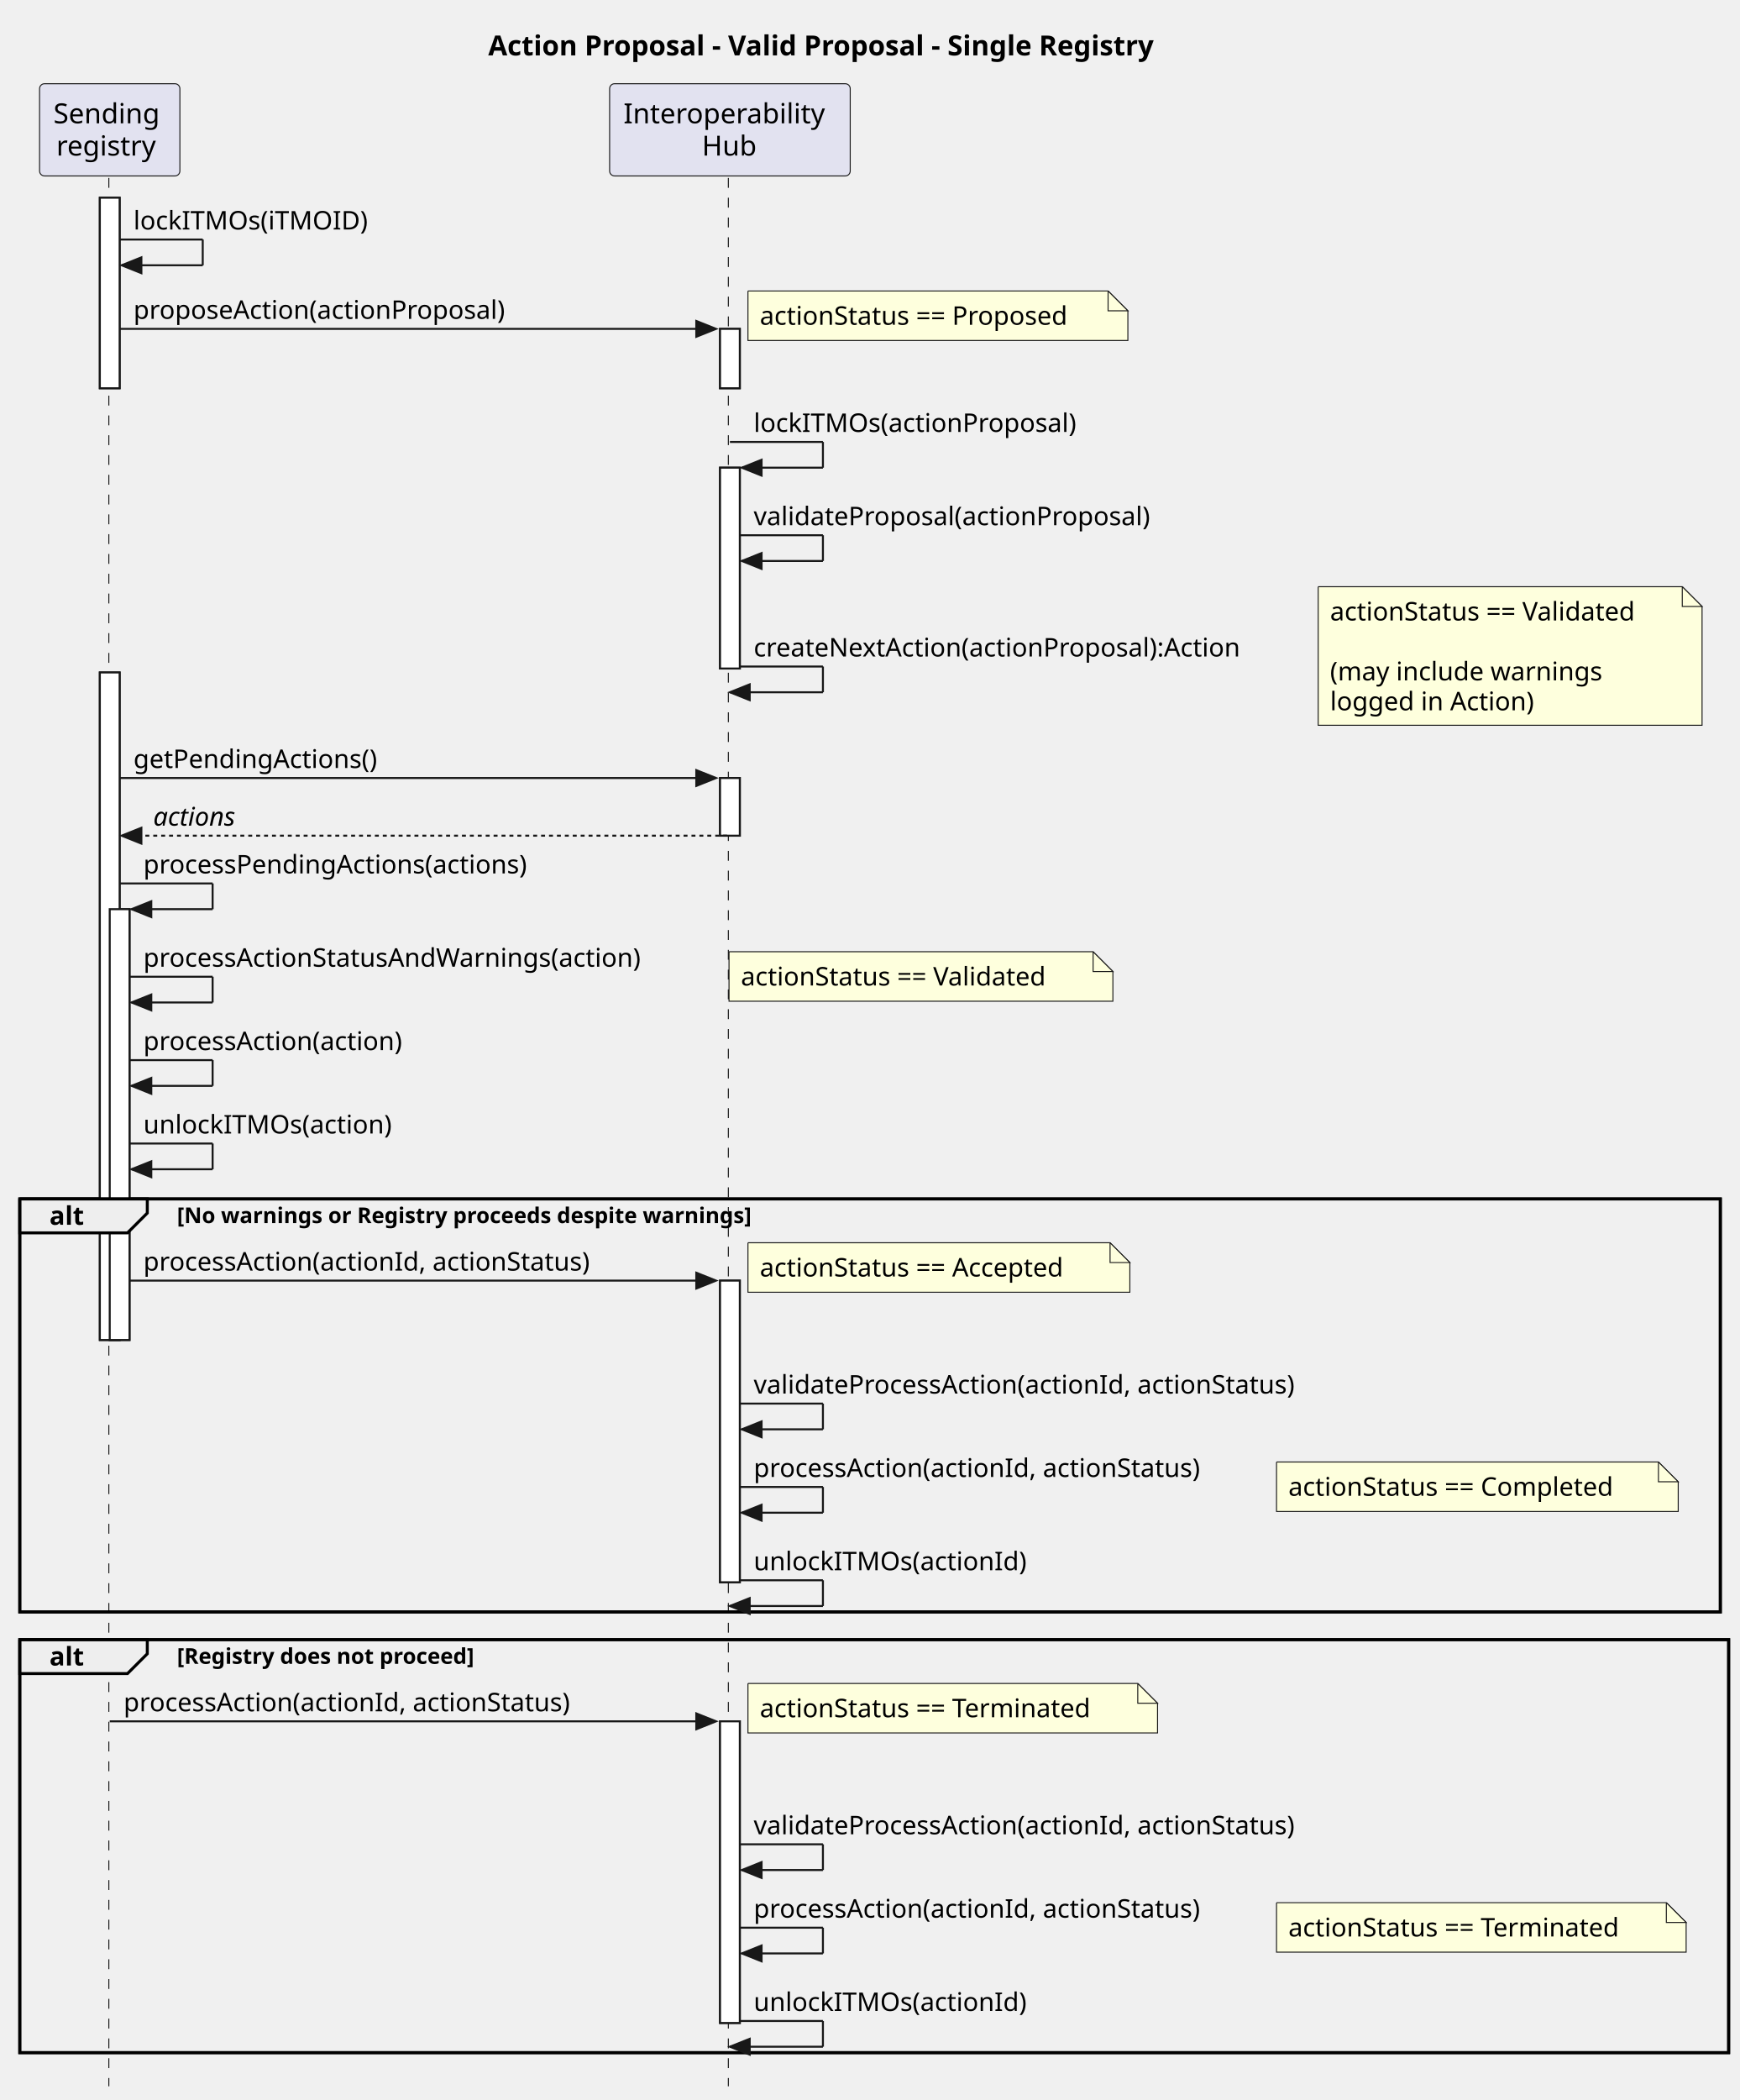
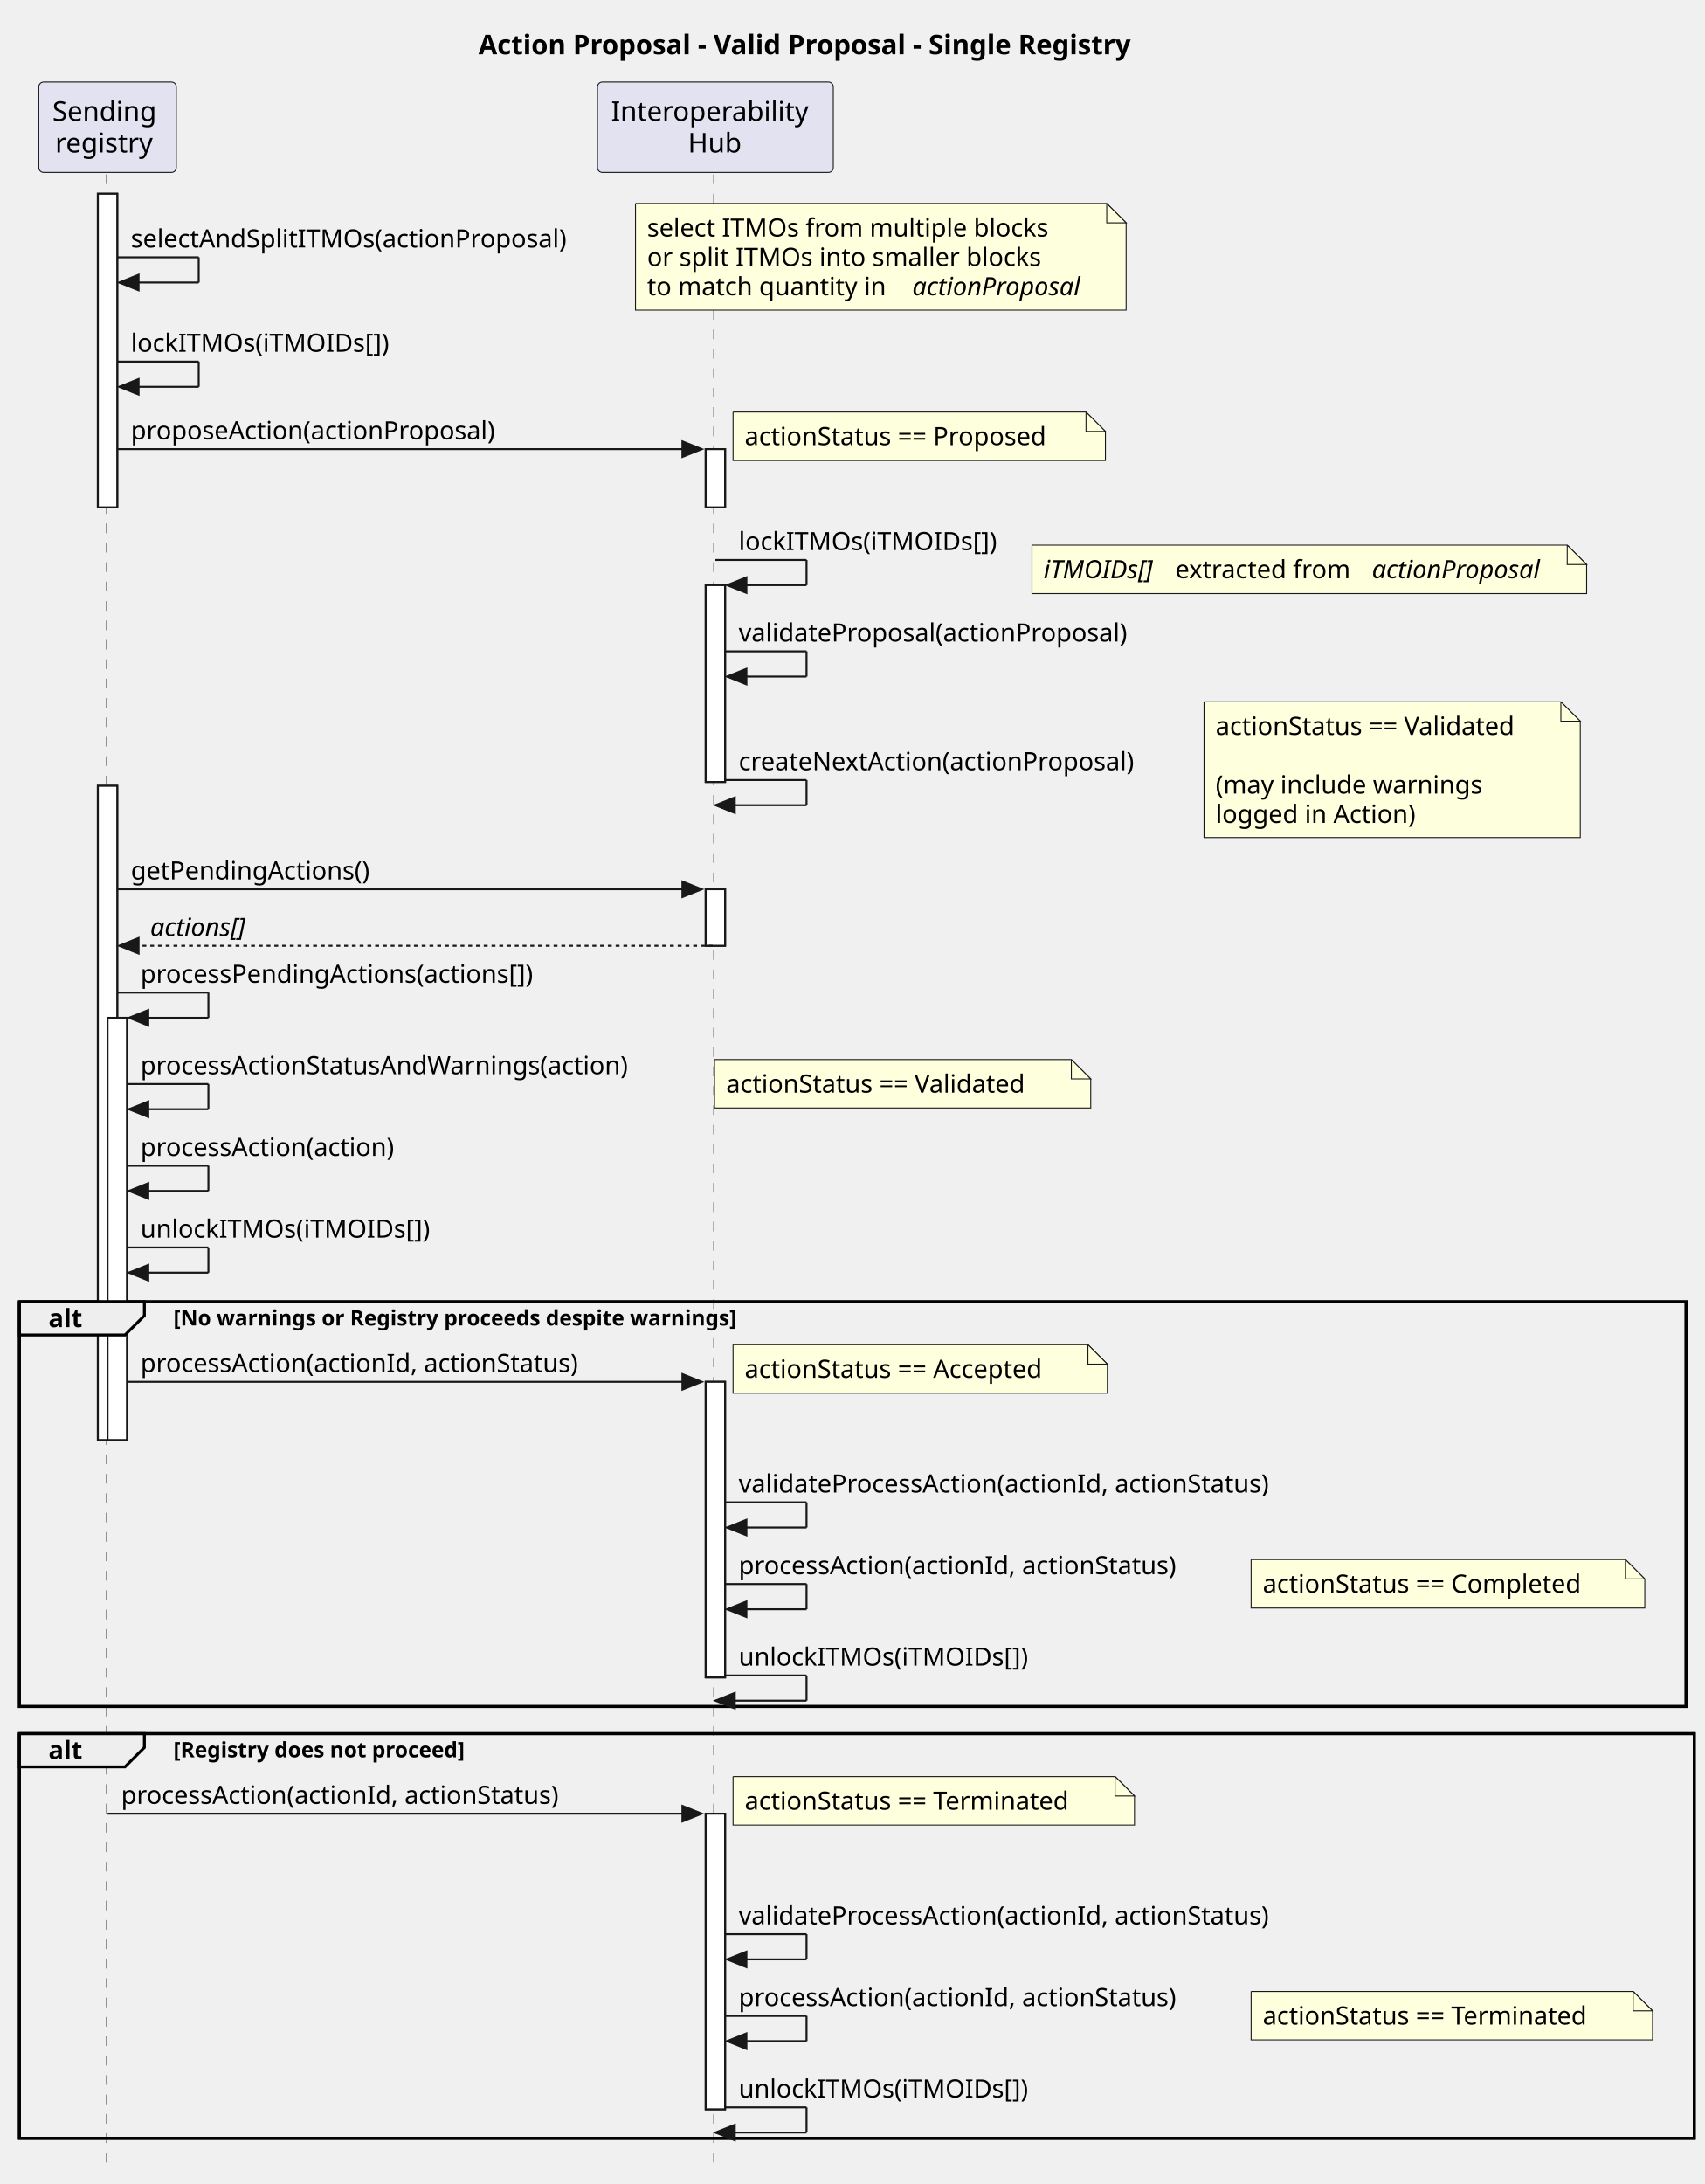
- <svg xmlns="http://www.w3.org/2000/svg" contentStyleType="text/css" data-diagram-type="SEQUENCE" height="1061px" preserveAspectRatio="none" style="width:879px;height:1061px;background:#FFFFFF;" version="1.1" viewBox="0 0 879 1061" width="879px" zoomAndPan="magnify">
+ <svg xmlns="http://www.w3.org/2000/svg" contentStyleType="text/css" data-diagram-type="SEQUENCE" height="1126px" preserveAspectRatio="none" style="width:879px;height:1126px;background:#FFFFFF;" version="1.1" viewBox="0 0 879 1126" width="879px" zoomAndPan="magnify">
  <defs />
  <g>
    <text fill="#000000" font-family="sans-serif" font-size="14" font-weight="bold" lengthAdjust="spacing" textLength="389.17" x="246.727" y="27.995">Action Proposal - Valid Proposal - Single Registry</text>
    <g>
-       <rect fill="#FFFFFF" height="96.266" style="stroke:#181818;stroke-width:1;" width="10" x="50.455" y="99.891" />
-     </g>
-     <g>
-       <rect fill="#FFFFFF" height="337.262" style="stroke:#181818;stroke-width:1;" width="10" x="50.455" y="339.754" />
-     </g>
-     <g>
-       <rect fill="#FFFFFF" height="217.664" style="stroke:#181818;stroke-width:1;" width="10" x="55.455" y="459.352" />
-     </g>
-     <g>
-       <rect fill="#FFFFFF" height="30" style="stroke:#181818;stroke-width:1;" width="10" x="363.887" y="166.156" />
-     </g>
-     <g>
-       <rect fill="#FFFFFF" height="101.465" style="stroke:#181818;stroke-width:1;" width="10" x="363.887" y="236.289" />
-     </g>
-     <g>
-       <rect fill="#FFFFFF" height="29.133" style="stroke:#181818;stroke-width:1;" width="10" x="363.887" y="393.086" />
-     </g>
-     <g>
-       <rect fill="#FFFFFF" height="152.398" style="stroke:#181818;stroke-width:1;" width="10" x="363.887" y="647.016" />
-     </g>
-     <g>
-       <rect fill="#FFFFFF" height="152.398" style="stroke:#181818;stroke-width:1;" width="10" x="363.887" y="869.68" />
-     </g>
-     <rect fill="transparent" height="208.664" style="stroke:#000000;stroke-width:1.5;" width="859.415" x="10" y="605.75" />
-     <rect fill="transparent" height="208.664" style="stroke:#000000;stroke-width:1.5;" width="863.624" x="10" y="828.414" />
-     <g>
-       <rect fill="transparent" height="964.188" width="8" x="51.455" y="89.891" />
-       <line style="stroke:#181818;stroke-width:0.5;stroke-dasharray:5.0,5.0;" x1="55" x2="55" y1="89.891" y2="1054.078" />
-     </g>
-     <g>
-       <rect fill="transparent" height="964.188" width="8" x="364.887" y="89.891" />
-       <line style="stroke:#181818;stroke-width:0.5;stroke-dasharray:5.0,5.0;" x1="368.092" x2="368.092" y1="89.891" y2="1054.078" />
+       <rect fill="#FFFFFF" height="161.664" style="stroke:#181818;stroke-width:1;" width="10" x="50.455" y="99.891" />
+     </g>
+     <g>
+       <rect fill="#FFFFFF" height="337.262" style="stroke:#181818;stroke-width:1;" width="10" x="50.455" y="405.152" />
+     </g>
+     <g>
+       <rect fill="#FFFFFF" height="217.664" style="stroke:#181818;stroke-width:1;" width="10" x="55.455" y="524.75" />
+     </g>
+     <g>
+       <rect fill="#FFFFFF" height="30" style="stroke:#181818;stroke-width:1;" width="10" x="363.887" y="231.555" />
+     </g>
+     <g>
+       <rect fill="#FFFFFF" height="101.465" style="stroke:#181818;stroke-width:1;" width="10" x="363.887" y="301.688" />
+     </g>
+     <g>
+       <rect fill="#FFFFFF" height="29.133" style="stroke:#181818;stroke-width:1;" width="10" x="363.887" y="458.484" />
+     </g>
+     <g>
+       <rect fill="#FFFFFF" height="152.398" style="stroke:#181818;stroke-width:1;" width="10" x="363.887" y="712.414" />
+     </g>
+     <g>
+       <rect fill="#FFFFFF" height="152.398" style="stroke:#181818;stroke-width:1;" width="10" x="363.887" y="935.078" />
+     </g>
+     <rect fill="transparent" height="208.664" style="stroke:#000000;stroke-width:1.5;" width="859.415" x="10" y="671.148" />
+     <rect fill="transparent" height="208.664" style="stroke:#000000;stroke-width:1.5;" width="863.624" x="10" y="893.812" />
+     <g>
+       <rect fill="transparent" height="1029.586" width="8" x="51.455" y="89.891" />
+       <line style="stroke:#181818;stroke-width:0.5;stroke-dasharray:5.0,5.0;" x1="55" x2="55" y1="89.891" y2="1119.477" />
+     </g>
+     <g>
+       <rect fill="transparent" height="1029.586" width="8" x="364.887" y="89.891" />
+       <line style="stroke:#181818;stroke-width:0.5;stroke-dasharray:5.0,5.0;" x1="368.092" x2="368.092" y1="89.891" y2="1119.477" />
    </g>
    <rect fill="#E2E2F0" height="46.594" rx="2.5" ry="2.5" style="stroke:#181818;stroke-width:0.5;" width="70.909" x="20" y="42.297" />
    <text fill="#000000" font-family="sans-serif" font-size="14" lengthAdjust="spacing" textLength="56.909" x="27" y="62.292">Sending</text>
    <text fill="#000000" font-family="sans-serif" font-size="14" lengthAdjust="spacing" textLength="53.97" x="28.47" y="78.589">registry</text>
    <rect fill="#E2E2F0" height="46.594" rx="2.5" ry="2.5" style="stroke:#181818;stroke-width:0.5;" width="121.591" x="308.092" y="42.297" />
    <text fill="#000000" font-family="sans-serif" font-size="14" lengthAdjust="spacing" textLength="107.591" x="315.092" y="62.292">Interoperability</text>
    <text fill="#000000" font-family="sans-serif" font-size="14" lengthAdjust="spacing" textLength="28.287" x="354.744" y="78.589">Hub</text>
    <g>
-       <rect fill="#FFFFFF" height="96.266" style="stroke:#181818;stroke-width:1;" width="10" x="50.455" y="99.891" />
-     </g>
-     <g>
-       <rect fill="#FFFFFF" height="337.262" style="stroke:#181818;stroke-width:1;" width="10" x="50.455" y="339.754" />
-     </g>
-     <g>
-       <rect fill="#FFFFFF" height="217.664" style="stroke:#181818;stroke-width:1;" width="10" x="55.455" y="459.352" />
-     </g>
-     <g>
-       <rect fill="#FFFFFF" height="30" style="stroke:#181818;stroke-width:1;" width="10" x="363.887" y="166.156" />
-     </g>
-     <g>
-       <rect fill="#FFFFFF" height="101.465" style="stroke:#181818;stroke-width:1;" width="10" x="363.887" y="236.289" />
-     </g>
-     <g>
-       <rect fill="#FFFFFF" height="29.133" style="stroke:#181818;stroke-width:1;" width="10" x="363.887" y="393.086" />
-     </g>
-     <g>
-       <rect fill="#FFFFFF" height="152.398" style="stroke:#181818;stroke-width:1;" width="10" x="363.887" y="647.016" />
-     </g>
-     <g>
-       <rect fill="#FFFFFF" height="152.398" style="stroke:#181818;stroke-width:1;" width="10" x="363.887" y="869.68" />
-     </g>
-     <line style="stroke:#181818;stroke-width:1;" x1="60.455" x2="102.455" y1="121.023" y2="121.023" />
-     <line style="stroke:#181818;stroke-width:1;" x1="102.455" x2="102.455" y1="121.023" y2="134.023" />
-     <line style="stroke:#181818;stroke-width:1;" x1="61.455" x2="102.455" y1="134.023" y2="134.023" />
-     <polygon fill="#181818" points="71.455,130.023,61.455,134.023,71.455,138.023" style="stroke:#181818;stroke-width:1;" />
-     <text fill="#000000" font-family="sans-serif" font-size="13" lengthAdjust="spacing" textLength="123.227" x="67.455" y="115.957">lockITMOs(iTMOID)</text>
-     <polygon fill="#181818" points="351.887,162.156,361.887,166.156,351.887,170.156" style="stroke:#181818;stroke-width:1;" />
-     <line style="stroke:#181818;stroke-width:1;" x1="60.455" x2="357.887" y1="166.156" y2="166.156" />
-     <text fill="#000000" font-family="sans-serif" font-size="13" lengthAdjust="spacing" textLength="199.323" x="67.455" y="161.09">proposeAction(actionProposal)</text>
-     <path d="M378,147.023 L378,172.023 L570,172.023 L570,157.023 L560,147.023 L378,147.023 " fill="#FEFFDD" style="stroke:#181818;stroke-width:0.5;" />
-     <path d="M560,147.023 L560,157.023 L570,157.023 L560,147.023 " fill="#FEFFDD" style="stroke:#181818;stroke-width:0.5;" />
-     <text fill="#000000" font-family="sans-serif" font-size="13" lengthAdjust="spacing" textLength="171.856" x="384" y="164.09">actionStatus == Proposed</text>
-     <line style="stroke:#181818;stroke-width:1;" x1="368.887" x2="415.887" y1="223.289" y2="223.289" />
-     <line style="stroke:#181818;stroke-width:1;" x1="415.887" x2="415.887" y1="223.289" y2="236.289" />
-     <line style="stroke:#181818;stroke-width:1;" x1="374.887" x2="415.887" y1="236.289" y2="236.289" />
-     <polygon fill="#181818" points="384.887,232.289,374.887,236.289,384.887,240.289" style="stroke:#181818;stroke-width:1;" />
-     <text fill="#000000" font-family="sans-serif" font-size="13" lengthAdjust="spacing" textLength="172.091" x="380.887" y="218.223">lockITMOs(actionProposal)</text>
-     <line style="stroke:#181818;stroke-width:1;" x1="373.887" x2="415.887" y1="270.422" y2="270.422" />
-     <line style="stroke:#181818;stroke-width:1;" x1="415.887" x2="415.887" y1="270.422" y2="283.422" />
-     <line style="stroke:#181818;stroke-width:1;" x1="374.887" x2="415.887" y1="283.422" y2="283.422" />
-     <polygon fill="#181818" points="384.887,279.422,374.887,283.422,384.887,287.422" style="stroke:#181818;stroke-width:1;" />
-     <text fill="#000000" font-family="sans-serif" font-size="13" lengthAdjust="spacing" textLength="213.745" x="380.887" y="265.356">validateProposal(actionProposal)</text>
-     <line style="stroke:#181818;stroke-width:1;" x1="373.887" x2="415.887" y1="336.754" y2="336.754" />
-     <line style="stroke:#181818;stroke-width:1;" x1="415.887" x2="415.887" y1="336.754" y2="349.754" />
-     <line style="stroke:#181818;stroke-width:1;" x1="368.887" x2="415.887" y1="349.754" y2="349.754" />
-     <polygon fill="#181818" points="378.887,345.754,368.887,349.754,378.887,353.754" style="stroke:#181818;stroke-width:1;" />
-     <text fill="#000000" font-family="sans-serif" font-size="13" lengthAdjust="spacing" textLength="264.183" x="380.887" y="331.688">createNextAction(actionProposal):Action</text>
-     <path d="M666.183,296.422 L666.183,366.422 L860.183,366.422 L860.183,306.422 L850.183,296.422 L666.183,296.422 " fill="#FEFFDD" style="stroke:#181818;stroke-width:0.5;" />
-     <path d="M850.183,296.422 L850.183,306.422 L860.183,306.422 L850.183,296.422 " fill="#FEFFDD" style="stroke:#181818;stroke-width:0.5;" />
-     <text fill="#000000" font-family="sans-serif" font-size="13" lengthAdjust="spacing" textLength="173.139" x="672.183" y="313.489">actionStatus == Validated</text>
-     <text fill="#000000" font-family="sans-serif" font-size="13" lengthAdjust="spacing" textLength="4.132" x="672.183" y="328.622"> </text>
-     <text fill="#000000" font-family="sans-serif" font-size="13" lengthAdjust="spacing" textLength="147.818" x="672.183" y="343.754">(may include warnings</text>
-     <text fill="#000000" font-family="sans-serif" font-size="13" lengthAdjust="spacing" textLength="110.449" x="672.183" y="358.887">logged in Action)</text>
-     <polygon fill="#181818" points="351.887,389.086,361.887,393.086,351.887,397.086" style="stroke:#181818;stroke-width:1;" />
-     <line style="stroke:#181818;stroke-width:1;" x1="60.455" x2="357.887" y1="393.086" y2="393.086" />
-     <text fill="#000000" font-family="sans-serif" font-size="13" lengthAdjust="spacing" textLength="131.638" x="67.455" y="388.02">getPendingActions()</text>
-     <polygon fill="#181818" points="71.455,418.219,61.455,422.219,71.455,426.219" style="stroke:#181818;stroke-width:1;" />
-     <line style="stroke:#181818;stroke-width:1;stroke-dasharray:2.0,2.0;" x1="65.455" x2="367.887" y1="422.219" y2="422.219" />
-     <text fill="#000000" font-family="sans-serif" font-size="13" font-style="italic" lengthAdjust="spacing" textLength="46.789" x="77.455" y="417.153">actions</text>
-     <line style="stroke:#181818;stroke-width:1;" x1="60.455" x2="107.455" y1="446.352" y2="446.352" />
-     <line style="stroke:#181818;stroke-width:1;" x1="107.455" x2="107.455" y1="446.352" y2="459.352" />
-     <line style="stroke:#181818;stroke-width:1;" x1="66.455" x2="107.455" y1="459.352" y2="459.352" />
-     <polygon fill="#181818" points="76.455,455.352,66.455,459.352,76.455,463.352" style="stroke:#181818;stroke-width:1;" />
-     <text fill="#000000" font-family="sans-serif" font-size="13" lengthAdjust="spacing" textLength="207.321" x="72.455" y="441.286">processPendingActions(actions)</text>
-     <line style="stroke:#181818;stroke-width:1;" x1="65.455" x2="107.455" y1="493.484" y2="493.484" />
-     <line style="stroke:#181818;stroke-width:1;" x1="107.455" x2="107.455" y1="493.484" y2="506.484" />
-     <line style="stroke:#181818;stroke-width:1;" x1="66.455" x2="107.455" y1="506.484" y2="506.484" />
-     <polygon fill="#181818" points="76.455,502.484,66.455,506.484,76.455,510.484" style="stroke:#181818;stroke-width:1;" />
-     <text fill="#000000" font-family="sans-serif" font-size="13" lengthAdjust="spacing" textLength="269.433" x="72.455" y="488.418">processActionStatusAndWarnings(action)</text>
-     <path d="M368.433,480.852 L368.433,505.852 L562.433,505.852 L562.433,490.852 L552.433,480.852 L368.433,480.852 " fill="#FEFFDD" style="stroke:#181818;stroke-width:0.5;" />
-     <path d="M552.433,480.852 L552.433,490.852 L562.433,490.852 L552.433,480.852 " fill="#FEFFDD" style="stroke:#181818;stroke-width:0.5;" />
-     <text fill="#000000" font-family="sans-serif" font-size="13" lengthAdjust="spacing" textLength="173.139" x="374.433" y="497.918">actionStatus == Validated</text>
-     <line style="stroke:#181818;stroke-width:1;" x1="65.455" x2="107.455" y1="535.617" y2="535.617" />
-     <line style="stroke:#181818;stroke-width:1;" x1="107.455" x2="107.455" y1="535.617" y2="548.617" />
-     <line style="stroke:#181818;stroke-width:1;" x1="66.455" x2="107.455" y1="548.617" y2="548.617" />
-     <polygon fill="#181818" points="76.455,544.617,66.455,548.617,76.455,552.617" style="stroke:#181818;stroke-width:1;" />
-     <text fill="#000000" font-family="sans-serif" font-size="13" lengthAdjust="spacing" textLength="141.343" x="72.455" y="530.551">processAction(action)</text>
-     <line style="stroke:#181818;stroke-width:1;" x1="65.455" x2="107.455" y1="577.75" y2="577.75" />
-     <line style="stroke:#181818;stroke-width:1;" x1="107.455" x2="107.455" y1="577.75" y2="590.75" />
-     <line style="stroke:#181818;stroke-width:1;" x1="66.455" x2="107.455" y1="590.75" y2="590.75" />
-     <polygon fill="#181818" points="76.455,586.75,66.455,590.75,76.455,594.75" style="stroke:#181818;stroke-width:1;" />
-     <text fill="#000000" font-family="sans-serif" font-size="13" lengthAdjust="spacing" textLength="132.875" x="72.455" y="572.684">unlockITMOs(action)</text>
-     <path d="M10,605.75 L74.443,605.75 L74.443,612.883 L64.443,622.883 L10,622.883 L10,605.75 " fill="#EEEEEE" style="stroke:#000000;stroke-width:1.5;" />
-     <rect fill="transparent" height="208.664" style="stroke:#000000;stroke-width:1.5;" width="859.415" x="10" y="605.75" />
-     <text fill="#000000" font-family="sans-serif" font-size="13" font-weight="bold" lengthAdjust="spacing" textLength="19.443" x="25" y="618.817">alt</text>
-     <text fill="#000000" font-family="sans-serif" font-size="11" font-weight="bold" lengthAdjust="spacing" textLength="331.445" x="89.443" y="617.96">[No warnings or Registry proceeds despite warnings]</text>
-     <polygon fill="#181818" points="351.887,643.016,361.887,647.016,351.887,651.016" style="stroke:#181818;stroke-width:1;" />
-     <line style="stroke:#181818;stroke-width:1;" x1="65.455" x2="357.887" y1="647.016" y2="647.016" />
-     <text fill="#000000" font-family="sans-serif" font-size="13" lengthAdjust="spacing" textLength="243.134" x="72.455" y="641.95">processAction(actionId, actionStatus)</text>
-     <path d="M378,627.883 L378,652.883 L571,652.883 L571,637.883 L561,627.883 L378,627.883 " fill="#FEFFDD" style="stroke:#181818;stroke-width:0.5;" />
-     <path d="M561,627.883 L561,637.883 L571,637.883 L561,627.883 " fill="#FEFFDD" style="stroke:#181818;stroke-width:0.5;" />
-     <text fill="#000000" font-family="sans-serif" font-size="13" lengthAdjust="spacing" textLength="172.275" x="384" y="644.95">actionStatus == Accepted</text>
-     <line style="stroke:#181818;stroke-width:1;" x1="373.887" x2="415.887" y1="709.148" y2="709.148" />
-     <line style="stroke:#181818;stroke-width:1;" x1="415.887" x2="415.887" y1="709.148" y2="722.148" />
-     <line style="stroke:#181818;stroke-width:1;" x1="374.887" x2="415.887" y1="722.148" y2="722.148" />
-     <polygon fill="#181818" points="384.887,718.148,374.887,722.148,384.887,726.148" style="stroke:#181818;stroke-width:1;" />
-     <text fill="#000000" font-family="sans-serif" font-size="13" lengthAdjust="spacing" textLength="294.918" x="380.887" y="704.082">validateProcessAction(actionId, actionStatus)</text>
-     <line style="stroke:#181818;stroke-width:1;" x1="373.887" x2="415.887" y1="751.281" y2="751.281" />
-     <line style="stroke:#181818;stroke-width:1;" x1="415.887" x2="415.887" y1="751.281" y2="764.281" />
-     <line style="stroke:#181818;stroke-width:1;" x1="374.887" x2="415.887" y1="764.281" y2="764.281" />
-     <polygon fill="#181818" points="384.887,760.281,374.887,764.281,384.887,768.281" style="stroke:#181818;stroke-width:1;" />
-     <text fill="#000000" font-family="sans-serif" font-size="13" lengthAdjust="spacing" textLength="243.134" x="380.887" y="746.215">processAction(actionId, actionStatus)</text>
-     <path d="M645.134,738.648 L645.134,763.648 L848.134,763.648 L848.134,748.648 L838.134,738.648 L645.134,738.648 " fill="#FEFFDD" style="stroke:#181818;stroke-width:0.5;" />
-     <path d="M838.134,738.648 L838.134,748.648 L848.134,748.648 L838.134,738.648 " fill="#FEFFDD" style="stroke:#181818;stroke-width:0.5;" />
-     <text fill="#000000" font-family="sans-serif" font-size="13" lengthAdjust="spacing" textLength="182.394" x="651.134" y="755.715">actionStatus == Completed</text>
-     <line style="stroke:#181818;stroke-width:1;" x1="373.887" x2="415.887" y1="798.414" y2="798.414" />
-     <line style="stroke:#181818;stroke-width:1;" x1="415.887" x2="415.887" y1="798.414" y2="811.414" />
-     <line style="stroke:#181818;stroke-width:1;" x1="368.887" x2="415.887" y1="811.414" y2="811.414" />
-     <polygon fill="#181818" points="378.887,807.414,368.887,811.414,378.887,815.414" style="stroke:#181818;stroke-width:1;" />
-     <text fill="#000000" font-family="sans-serif" font-size="13" lengthAdjust="spacing" textLength="144.961" x="380.887" y="793.348">unlockITMOs(actionId)</text>
-     <path d="M10,828.414 L74.443,828.414 L74.443,835.547 L64.443,845.547 L10,845.547 L10,828.414 " fill="#EEEEEE" style="stroke:#000000;stroke-width:1.5;" />
-     <rect fill="transparent" height="208.664" style="stroke:#000000;stroke-width:1.5;" width="863.624" x="10" y="828.414" />
-     <text fill="#000000" font-family="sans-serif" font-size="13" font-weight="bold" lengthAdjust="spacing" textLength="19.443" x="25" y="841.481">alt</text>
-     <text fill="#000000" font-family="sans-serif" font-size="11" font-weight="bold" lengthAdjust="spacing" textLength="173.776" x="89.443" y="840.625">[Registry does not proceed]</text>
-     <polygon fill="#181818" points="351.887,865.68,361.887,869.68,351.887,873.68" style="stroke:#181818;stroke-width:1;" />
-     <line style="stroke:#181818;stroke-width:1;" x1="55.455" x2="357.887" y1="869.68" y2="869.68" />
-     <text fill="#000000" font-family="sans-serif" font-size="13" lengthAdjust="spacing" textLength="243.134" x="62.455" y="864.614">processAction(actionId, actionStatus)</text>
-     <path d="M378,850.547 L378,875.547 L585,875.547 L585,860.547 L575,850.547 L378,850.547 " fill="#FEFFDD" style="stroke:#181818;stroke-width:0.5;" />
-     <path d="M575,850.547 L575,860.547 L585,860.547 L575,850.547 " fill="#FEFFDD" style="stroke:#181818;stroke-width:0.5;" />
-     <text fill="#000000" font-family="sans-serif" font-size="13" lengthAdjust="spacing" textLength="186.602" x="384" y="867.614">actionStatus == Terminated</text>
-     <line style="stroke:#181818;stroke-width:1;" x1="373.887" x2="415.887" y1="931.812" y2="931.812" />
-     <line style="stroke:#181818;stroke-width:1;" x1="415.887" x2="415.887" y1="931.812" y2="944.812" />
-     <line style="stroke:#181818;stroke-width:1;" x1="374.887" x2="415.887" y1="944.812" y2="944.812" />
-     <polygon fill="#181818" points="384.887,940.812,374.887,944.812,384.887,948.812" style="stroke:#181818;stroke-width:1;" />
-     <text fill="#000000" font-family="sans-serif" font-size="13" lengthAdjust="spacing" textLength="294.918" x="380.887" y="926.747">validateProcessAction(actionId, actionStatus)</text>
-     <line style="stroke:#181818;stroke-width:1;" x1="373.887" x2="415.887" y1="973.945" y2="973.945" />
-     <line style="stroke:#181818;stroke-width:1;" x1="415.887" x2="415.887" y1="973.945" y2="986.945" />
-     <line style="stroke:#181818;stroke-width:1;" x1="374.887" x2="415.887" y1="986.945" y2="986.945" />
-     <polygon fill="#181818" points="384.887,982.945,374.887,986.945,384.887,990.945" style="stroke:#181818;stroke-width:1;" />
-     <text fill="#000000" font-family="sans-serif" font-size="13" lengthAdjust="spacing" textLength="243.134" x="380.887" y="968.879">processAction(actionId, actionStatus)</text>
-     <path d="M645.134,961.312 L645.134,986.312 L852.134,986.312 L852.134,971.312 L842.134,961.312 L645.134,961.312 " fill="#FEFFDD" style="stroke:#181818;stroke-width:0.5;" />
-     <path d="M842.134,961.312 L842.134,971.312 L852.134,971.312 L842.134,961.312 " fill="#FEFFDD" style="stroke:#181818;stroke-width:0.5;" />
-     <text fill="#000000" font-family="sans-serif" font-size="13" lengthAdjust="spacing" textLength="186.602" x="651.134" y="978.379">actionStatus == Terminated</text>
-     <line style="stroke:#181818;stroke-width:1;" x1="373.887" x2="415.887" y1="1021.078" y2="1021.078" />
-     <line style="stroke:#181818;stroke-width:1;" x1="415.887" x2="415.887" y1="1021.078" y2="1034.078" />
-     <line style="stroke:#181818;stroke-width:1;" x1="368.887" x2="415.887" y1="1034.078" y2="1034.078" />
-     <polygon fill="#181818" points="378.887,1030.078,368.887,1034.078,378.887,1038.078" style="stroke:#181818;stroke-width:1;" />
-     <text fill="#000000" font-family="sans-serif" font-size="13" lengthAdjust="spacing" textLength="144.961" x="380.887" y="1016.012">unlockITMOs(actionId)</text>
+       <rect fill="#FFFFFF" height="161.664" style="stroke:#181818;stroke-width:1;" width="10" x="50.455" y="99.891" />
+     </g>
+     <g>
+       <rect fill="#FFFFFF" height="337.262" style="stroke:#181818;stroke-width:1;" width="10" x="50.455" y="405.152" />
+     </g>
+     <g>
+       <rect fill="#FFFFFF" height="217.664" style="stroke:#181818;stroke-width:1;" width="10" x="55.455" y="524.75" />
+     </g>
+     <g>
+       <rect fill="#FFFFFF" height="30" style="stroke:#181818;stroke-width:1;" width="10" x="363.887" y="231.555" />
+     </g>
+     <g>
+       <rect fill="#FFFFFF" height="101.465" style="stroke:#181818;stroke-width:1;" width="10" x="363.887" y="301.688" />
+     </g>
+     <g>
+       <rect fill="#FFFFFF" height="29.133" style="stroke:#181818;stroke-width:1;" width="10" x="363.887" y="458.484" />
+     </g>
+     <g>
+       <rect fill="#FFFFFF" height="152.398" style="stroke:#181818;stroke-width:1;" width="10" x="363.887" y="712.414" />
+     </g>
+     <g>
+       <rect fill="#FFFFFF" height="152.398" style="stroke:#181818;stroke-width:1;" width="10" x="363.887" y="935.078" />
+     </g>
+     <line style="stroke:#181818;stroke-width:1;" x1="60.455" x2="102.455" y1="132.656" y2="132.656" />
+     <line style="stroke:#181818;stroke-width:1;" x1="102.455" x2="102.455" y1="132.656" y2="145.656" />
+     <line style="stroke:#181818;stroke-width:1;" x1="61.455" x2="102.455" y1="145.656" y2="145.656" />
+     <polygon fill="#181818" points="71.455,141.656,61.455,145.656,71.455,149.656" style="stroke:#181818;stroke-width:1;" />
+     <text fill="#000000" font-family="sans-serif" font-size="13" lengthAdjust="spacing" textLength="238.685" x="67.455" y="127.59">selectAndSplitITMOs(actionProposal)</text>
+     <path d="M327.685,104.891 L327.685,159.891 L580.685,159.891 L580.685,114.891 L570.685,104.891 L327.685,104.891 " fill="#FEFFDD" style="stroke:#181818;stroke-width:0.5;" />
+     <path d="M570.685,104.891 L570.685,114.891 L580.685,114.891 L570.685,104.891 " fill="#FEFFDD" style="stroke:#181818;stroke-width:0.5;" />
+     <text fill="#000000" font-family="sans-serif" font-size="13" lengthAdjust="spacing" textLength="220.042" x="333.685" y="121.957">select ITMOs from multiple blocks</text>
+     <text fill="#000000" font-family="sans-serif" font-size="13" lengthAdjust="spacing" textLength="215.44" x="333.685" y="137.09">or split ITMOs into smaller blocks</text>
+     <text fill="#000000" font-family="sans-serif" font-size="13" lengthAdjust="spacing" textLength="132.609" x="333.685" y="152.223">to match quantity in</text>
+     <text fill="#000000" font-family="sans-serif" font-size="13" font-style="italic" lengthAdjust="spacing" textLength="95.71" x="470.426" y="152.223">actionProposal</text>
+     <line style="stroke:#181818;stroke-width:1;" x1="60.455" x2="102.455" y1="186.422" y2="186.422" />
+     <line style="stroke:#181818;stroke-width:1;" x1="102.455" x2="102.455" y1="186.422" y2="199.422" />
+     <line style="stroke:#181818;stroke-width:1;" x1="61.455" x2="102.455" y1="199.422" y2="199.422" />
+     <polygon fill="#181818" points="71.455,195.422,61.455,199.422,71.455,203.422" style="stroke:#181818;stroke-width:1;" />
+     <text fill="#000000" font-family="sans-serif" font-size="13" lengthAdjust="spacing" textLength="140.144" x="67.455" y="181.356">lockITMOs(iTMOIDs[])</text>
+     <polygon fill="#181818" points="351.887,227.555,361.887,231.555,351.887,235.555" style="stroke:#181818;stroke-width:1;" />
+     <line style="stroke:#181818;stroke-width:1;" x1="60.455" x2="357.887" y1="231.555" y2="231.555" />
+     <text fill="#000000" font-family="sans-serif" font-size="13" lengthAdjust="spacing" textLength="199.323" x="67.455" y="226.489">proposeAction(actionProposal)</text>
+     <path d="M378,212.422 L378,237.422 L570,237.422 L570,222.422 L560,212.422 L378,212.422 " fill="#FEFFDD" style="stroke:#181818;stroke-width:0.5;" />
+     <path d="M560,212.422 L560,222.422 L570,222.422 L560,212.422 " fill="#FEFFDD" style="stroke:#181818;stroke-width:0.5;" />
+     <text fill="#000000" font-family="sans-serif" font-size="13" lengthAdjust="spacing" textLength="171.856" x="384" y="229.489">actionStatus == Proposed</text>
+     <line style="stroke:#181818;stroke-width:1;" x1="368.887" x2="415.887" y1="288.688" y2="288.688" />
+     <line style="stroke:#181818;stroke-width:1;" x1="415.887" x2="415.887" y1="288.688" y2="301.688" />
+     <line style="stroke:#181818;stroke-width:1;" x1="374.887" x2="415.887" y1="301.688" y2="301.688" />
+     <polygon fill="#181818" points="384.887,297.688,374.887,301.688,384.887,305.688" style="stroke:#181818;stroke-width:1;" />
+     <text fill="#000000" font-family="sans-serif" font-size="13" lengthAdjust="spacing" textLength="140.144" x="380.887" y="283.622">lockITMOs(iTMOIDs[])</text>
+     <path d="M532.144,281.055 L532.144,306.055 L818.144,306.055 L818.144,291.055 L808.144,281.055 L532.144,281.055 " fill="#FEFFDD" style="stroke:#181818;stroke-width:0.5;" />
+     <path d="M808.144,281.055 L808.144,291.055 L818.144,291.055 L808.144,281.055 " fill="#FEFFDD" style="stroke:#181818;stroke-width:0.5;" />
+     <text fill="#000000" font-family="sans-serif" font-size="13" font-style="italic" lengthAdjust="spacing" textLength="63.762" x="538.144" y="298.122">iTMOIDs[]</text>
+     <text fill="#000000" font-family="sans-serif" font-size="13" lengthAdjust="spacing" textLength="97.265" x="606.038" y="298.122">extracted from</text>
+     <text fill="#000000" font-family="sans-serif" font-size="13" font-style="italic" lengthAdjust="spacing" textLength="95.71" x="707.436" y="298.122">actionProposal</text>
+     <line style="stroke:#181818;stroke-width:1;" x1="373.887" x2="415.887" y1="335.82" y2="335.82" />
+     <line style="stroke:#181818;stroke-width:1;" x1="415.887" x2="415.887" y1="335.82" y2="348.82" />
+     <line style="stroke:#181818;stroke-width:1;" x1="374.887" x2="415.887" y1="348.82" y2="348.82" />
+     <polygon fill="#181818" points="384.887,344.82,374.887,348.82,384.887,352.82" style="stroke:#181818;stroke-width:1;" />
+     <text fill="#000000" font-family="sans-serif" font-size="13" lengthAdjust="spacing" textLength="213.745" x="380.887" y="330.754">validateProposal(actionProposal)</text>
+     <line style="stroke:#181818;stroke-width:1;" x1="373.887" x2="415.887" y1="402.152" y2="402.152" />
+     <line style="stroke:#181818;stroke-width:1;" x1="415.887" x2="415.887" y1="402.152" y2="415.152" />
+     <line style="stroke:#181818;stroke-width:1;" x1="368.887" x2="415.887" y1="415.152" y2="415.152" />
+     <polygon fill="#181818" points="378.887,411.152,368.887,415.152,378.887,419.152" style="stroke:#181818;stroke-width:1;" />
+     <text fill="#000000" font-family="sans-serif" font-size="13" lengthAdjust="spacing" textLength="218.861" x="380.887" y="397.086">createNextAction(actionProposal)</text>
+     <path d="M620.861,361.82 L620.861,431.82 L814.861,431.82 L814.861,371.82 L804.861,361.82 L620.861,361.82 " fill="#FEFFDD" style="stroke:#181818;stroke-width:0.5;" />
+     <path d="M804.861,361.82 L804.861,371.82 L814.861,371.82 L804.861,361.82 " fill="#FEFFDD" style="stroke:#181818;stroke-width:0.5;" />
+     <text fill="#000000" font-family="sans-serif" font-size="13" lengthAdjust="spacing" textLength="173.139" x="626.861" y="378.887">actionStatus == Validated</text>
+     <text fill="#000000" font-family="sans-serif" font-size="13" lengthAdjust="spacing" textLength="4.132" x="626.861" y="394.02"> </text>
+     <text fill="#000000" font-family="sans-serif" font-size="13" lengthAdjust="spacing" textLength="147.818" x="626.861" y="409.153">(may include warnings</text>
+     <text fill="#000000" font-family="sans-serif" font-size="13" lengthAdjust="spacing" textLength="110.449" x="626.861" y="424.286">logged in Action)</text>
+     <polygon fill="#181818" points="351.887,454.484,361.887,458.484,351.887,462.484" style="stroke:#181818;stroke-width:1;" />
+     <line style="stroke:#181818;stroke-width:1;" x1="60.455" x2="357.887" y1="458.484" y2="458.484" />
+     <text fill="#000000" font-family="sans-serif" font-size="13" lengthAdjust="spacing" textLength="131.638" x="67.455" y="453.418">getPendingActions()</text>
+     <polygon fill="#181818" points="71.455,483.617,61.455,487.617,71.455,491.617" style="stroke:#181818;stroke-width:1;" />
+     <line style="stroke:#181818;stroke-width:1;stroke-dasharray:2.0,2.0;" x1="65.455" x2="367.887" y1="487.617" y2="487.617" />
+     <text fill="#000000" font-family="sans-serif" font-size="13" font-style="italic" lengthAdjust="spacing" textLength="56.932" x="77.455" y="482.551">actions[]</text>
+     <line style="stroke:#181818;stroke-width:1;" x1="60.455" x2="107.455" y1="511.75" y2="511.75" />
+     <line style="stroke:#181818;stroke-width:1;" x1="107.455" x2="107.455" y1="511.75" y2="524.75" />
+     <line style="stroke:#181818;stroke-width:1;" x1="66.455" x2="107.455" y1="524.75" y2="524.75" />
+     <polygon fill="#181818" points="76.455,520.75,66.455,524.75,76.455,528.75" style="stroke:#181818;stroke-width:1;" />
+     <text fill="#000000" font-family="sans-serif" font-size="13" lengthAdjust="spacing" textLength="217.464" x="72.455" y="506.684">processPendingActions(actions[])</text>
+     <line style="stroke:#181818;stroke-width:1;" x1="65.455" x2="107.455" y1="558.883" y2="558.883" />
+     <line style="stroke:#181818;stroke-width:1;" x1="107.455" x2="107.455" y1="558.883" y2="571.883" />
+     <line style="stroke:#181818;stroke-width:1;" x1="66.455" x2="107.455" y1="571.883" y2="571.883" />
+     <polygon fill="#181818" points="76.455,567.883,66.455,571.883,76.455,575.883" style="stroke:#181818;stroke-width:1;" />
+     <text fill="#000000" font-family="sans-serif" font-size="13" lengthAdjust="spacing" textLength="269.433" x="72.455" y="553.817">processActionStatusAndWarnings(action)</text>
+     <path d="M368.433,546.25 L368.433,571.25 L562.433,571.25 L562.433,556.25 L552.433,546.25 L368.433,546.25 " fill="#FEFFDD" style="stroke:#181818;stroke-width:0.5;" />
+     <path d="M552.433,546.25 L552.433,556.25 L562.433,556.25 L552.433,546.25 " fill="#FEFFDD" style="stroke:#181818;stroke-width:0.5;" />
+     <text fill="#000000" font-family="sans-serif" font-size="13" lengthAdjust="spacing" textLength="173.139" x="374.433" y="563.317">actionStatus == Validated</text>
+     <line style="stroke:#181818;stroke-width:1;" x1="65.455" x2="107.455" y1="601.016" y2="601.016" />
+     <line style="stroke:#181818;stroke-width:1;" x1="107.455" x2="107.455" y1="601.016" y2="614.016" />
+     <line style="stroke:#181818;stroke-width:1;" x1="66.455" x2="107.455" y1="614.016" y2="614.016" />
+     <polygon fill="#181818" points="76.455,610.016,66.455,614.016,76.455,618.016" style="stroke:#181818;stroke-width:1;" />
+     <text fill="#000000" font-family="sans-serif" font-size="13" lengthAdjust="spacing" textLength="141.343" x="72.455" y="595.95">processAction(action)</text>
+     <line style="stroke:#181818;stroke-width:1;" x1="65.455" x2="107.455" y1="643.148" y2="643.148" />
+     <line style="stroke:#181818;stroke-width:1;" x1="107.455" x2="107.455" y1="643.148" y2="656.148" />
+     <line style="stroke:#181818;stroke-width:1;" x1="66.455" x2="107.455" y1="656.148" y2="656.148" />
+     <polygon fill="#181818" points="76.455,652.148,66.455,656.148,76.455,660.148" style="stroke:#181818;stroke-width:1;" />
+     <text fill="#000000" font-family="sans-serif" font-size="13" lengthAdjust="spacing" textLength="156.622" x="72.455" y="638.082">unlockITMOs(iTMOIDs[])</text>
+     <path d="M10,671.148 L74.443,671.148 L74.443,678.281 L64.443,688.281 L10,688.281 L10,671.148 " fill="#EEEEEE" style="stroke:#000000;stroke-width:1.5;" />
+     <rect fill="transparent" height="208.664" style="stroke:#000000;stroke-width:1.5;" width="859.415" x="10" y="671.148" />
+     <text fill="#000000" font-family="sans-serif" font-size="13" font-weight="bold" lengthAdjust="spacing" textLength="19.443" x="25" y="684.215">alt</text>
+     <text fill="#000000" font-family="sans-serif" font-size="11" font-weight="bold" lengthAdjust="spacing" textLength="331.445" x="89.443" y="683.359">[No warnings or Registry proceeds despite warnings]</text>
+     <polygon fill="#181818" points="351.887,708.414,361.887,712.414,351.887,716.414" style="stroke:#181818;stroke-width:1;" />
+     <line style="stroke:#181818;stroke-width:1;" x1="65.455" x2="357.887" y1="712.414" y2="712.414" />
+     <text fill="#000000" font-family="sans-serif" font-size="13" lengthAdjust="spacing" textLength="243.134" x="72.455" y="707.348">processAction(actionId, actionStatus)</text>
+     <path d="M378,693.281 L378,718.281 L571,718.281 L571,703.281 L561,693.281 L378,693.281 " fill="#FEFFDD" style="stroke:#181818;stroke-width:0.5;" />
+     <path d="M561,693.281 L561,703.281 L571,703.281 L561,693.281 " fill="#FEFFDD" style="stroke:#181818;stroke-width:0.5;" />
+     <text fill="#000000" font-family="sans-serif" font-size="13" lengthAdjust="spacing" textLength="172.275" x="384" y="710.348">actionStatus == Accepted</text>
+     <line style="stroke:#181818;stroke-width:1;" x1="373.887" x2="415.887" y1="774.547" y2="774.547" />
+     <line style="stroke:#181818;stroke-width:1;" x1="415.887" x2="415.887" y1="774.547" y2="787.547" />
+     <line style="stroke:#181818;stroke-width:1;" x1="374.887" x2="415.887" y1="787.547" y2="787.547" />
+     <polygon fill="#181818" points="384.887,783.547,374.887,787.547,384.887,791.547" style="stroke:#181818;stroke-width:1;" />
+     <text fill="#000000" font-family="sans-serif" font-size="13" lengthAdjust="spacing" textLength="294.918" x="380.887" y="769.481">validateProcessAction(actionId, actionStatus)</text>
+     <line style="stroke:#181818;stroke-width:1;" x1="373.887" x2="415.887" y1="816.68" y2="816.68" />
+     <line style="stroke:#181818;stroke-width:1;" x1="415.887" x2="415.887" y1="816.68" y2="829.68" />
+     <line style="stroke:#181818;stroke-width:1;" x1="374.887" x2="415.887" y1="829.68" y2="829.68" />
+     <polygon fill="#181818" points="384.887,825.68,374.887,829.68,384.887,833.68" style="stroke:#181818;stroke-width:1;" />
+     <text fill="#000000" font-family="sans-serif" font-size="13" lengthAdjust="spacing" textLength="243.134" x="380.887" y="811.614">processAction(actionId, actionStatus)</text>
+     <path d="M645.134,804.047 L645.134,829.047 L848.134,829.047 L848.134,814.047 L838.134,804.047 L645.134,804.047 " fill="#FEFFDD" style="stroke:#181818;stroke-width:0.5;" />
+     <path d="M838.134,804.047 L838.134,814.047 L848.134,814.047 L838.134,804.047 " fill="#FEFFDD" style="stroke:#181818;stroke-width:0.5;" />
+     <text fill="#000000" font-family="sans-serif" font-size="13" lengthAdjust="spacing" textLength="182.394" x="651.134" y="821.114">actionStatus == Completed</text>
+     <line style="stroke:#181818;stroke-width:1;" x1="373.887" x2="415.887" y1="863.812" y2="863.812" />
+     <line style="stroke:#181818;stroke-width:1;" x1="415.887" x2="415.887" y1="863.812" y2="876.812" />
+     <line style="stroke:#181818;stroke-width:1;" x1="368.887" x2="415.887" y1="876.812" y2="876.812" />
+     <polygon fill="#181818" points="378.887,872.812,368.887,876.812,378.887,880.812" style="stroke:#181818;stroke-width:1;" />
+     <text fill="#000000" font-family="sans-serif" font-size="13" lengthAdjust="spacing" textLength="156.622" x="380.887" y="858.747">unlockITMOs(iTMOIDs[])</text>
+     <path d="M10,893.812 L74.443,893.812 L74.443,900.945 L64.443,910.945 L10,910.945 L10,893.812 " fill="#EEEEEE" style="stroke:#000000;stroke-width:1.5;" />
+     <rect fill="transparent" height="208.664" style="stroke:#000000;stroke-width:1.5;" width="863.624" x="10" y="893.812" />
+     <text fill="#000000" font-family="sans-serif" font-size="13" font-weight="bold" lengthAdjust="spacing" textLength="19.443" x="25" y="906.879">alt</text>
+     <text fill="#000000" font-family="sans-serif" font-size="11" font-weight="bold" lengthAdjust="spacing" textLength="173.776" x="89.443" y="906.023">[Registry does not proceed]</text>
+     <polygon fill="#181818" points="351.887,931.078,361.887,935.078,351.887,939.078" style="stroke:#181818;stroke-width:1;" />
+     <line style="stroke:#181818;stroke-width:1;" x1="55.455" x2="357.887" y1="935.078" y2="935.078" />
+     <text fill="#000000" font-family="sans-serif" font-size="13" lengthAdjust="spacing" textLength="243.134" x="62.455" y="930.012">processAction(actionId, actionStatus)</text>
+     <path d="M378,915.945 L378,940.945 L585,940.945 L585,925.945 L575,915.945 L378,915.945 " fill="#FEFFDD" style="stroke:#181818;stroke-width:0.5;" />
+     <path d="M575,915.945 L575,925.945 L585,925.945 L575,915.945 " fill="#FEFFDD" style="stroke:#181818;stroke-width:0.5;" />
+     <text fill="#000000" font-family="sans-serif" font-size="13" lengthAdjust="spacing" textLength="186.602" x="384" y="933.012">actionStatus == Terminated</text>
+     <line style="stroke:#181818;stroke-width:1;" x1="373.887" x2="415.887" y1="997.211" y2="997.211" />
+     <line style="stroke:#181818;stroke-width:1;" x1="415.887" x2="415.887" y1="997.211" y2="1010.211" />
+     <line style="stroke:#181818;stroke-width:1;" x1="374.887" x2="415.887" y1="1010.211" y2="1010.211" />
+     <polygon fill="#181818" points="384.887,1006.211,374.887,1010.211,384.887,1014.211" style="stroke:#181818;stroke-width:1;" />
+     <text fill="#000000" font-family="sans-serif" font-size="13" lengthAdjust="spacing" textLength="294.918" x="380.887" y="992.145">validateProcessAction(actionId, actionStatus)</text>
+     <line style="stroke:#181818;stroke-width:1;" x1="373.887" x2="415.887" y1="1039.344" y2="1039.344" />
+     <line style="stroke:#181818;stroke-width:1;" x1="415.887" x2="415.887" y1="1039.344" y2="1052.344" />
+     <line style="stroke:#181818;stroke-width:1;" x1="374.887" x2="415.887" y1="1052.344" y2="1052.344" />
+     <polygon fill="#181818" points="384.887,1048.344,374.887,1052.344,384.887,1056.344" style="stroke:#181818;stroke-width:1;" />
+     <text fill="#000000" font-family="sans-serif" font-size="13" lengthAdjust="spacing" textLength="243.134" x="380.887" y="1034.278">processAction(actionId, actionStatus)</text>
+     <path d="M645.134,1026.711 L645.134,1051.711 L852.134,1051.711 L852.134,1036.711 L842.134,1026.711 L645.134,1026.711 " fill="#FEFFDD" style="stroke:#181818;stroke-width:0.5;" />
+     <path d="M842.134,1026.711 L842.134,1036.711 L852.134,1036.711 L842.134,1026.711 " fill="#FEFFDD" style="stroke:#181818;stroke-width:0.5;" />
+     <text fill="#000000" font-family="sans-serif" font-size="13" lengthAdjust="spacing" textLength="186.602" x="651.134" y="1043.778">actionStatus == Terminated</text>
+     <line style="stroke:#181818;stroke-width:1;" x1="373.887" x2="415.887" y1="1086.477" y2="1086.477" />
+     <line style="stroke:#181818;stroke-width:1;" x1="415.887" x2="415.887" y1="1086.477" y2="1099.477" />
+     <line style="stroke:#181818;stroke-width:1;" x1="368.887" x2="415.887" y1="1099.477" y2="1099.477" />
+     <polygon fill="#181818" points="378.887,1095.477,368.887,1099.477,378.887,1103.477" style="stroke:#181818;stroke-width:1;" />
+     <text fill="#000000" font-family="sans-serif" font-size="13" lengthAdjust="spacing" textLength="156.622" x="380.887" y="1081.411">unlockITMOs(iTMOIDs[])</text>
  </g>
</svg>
